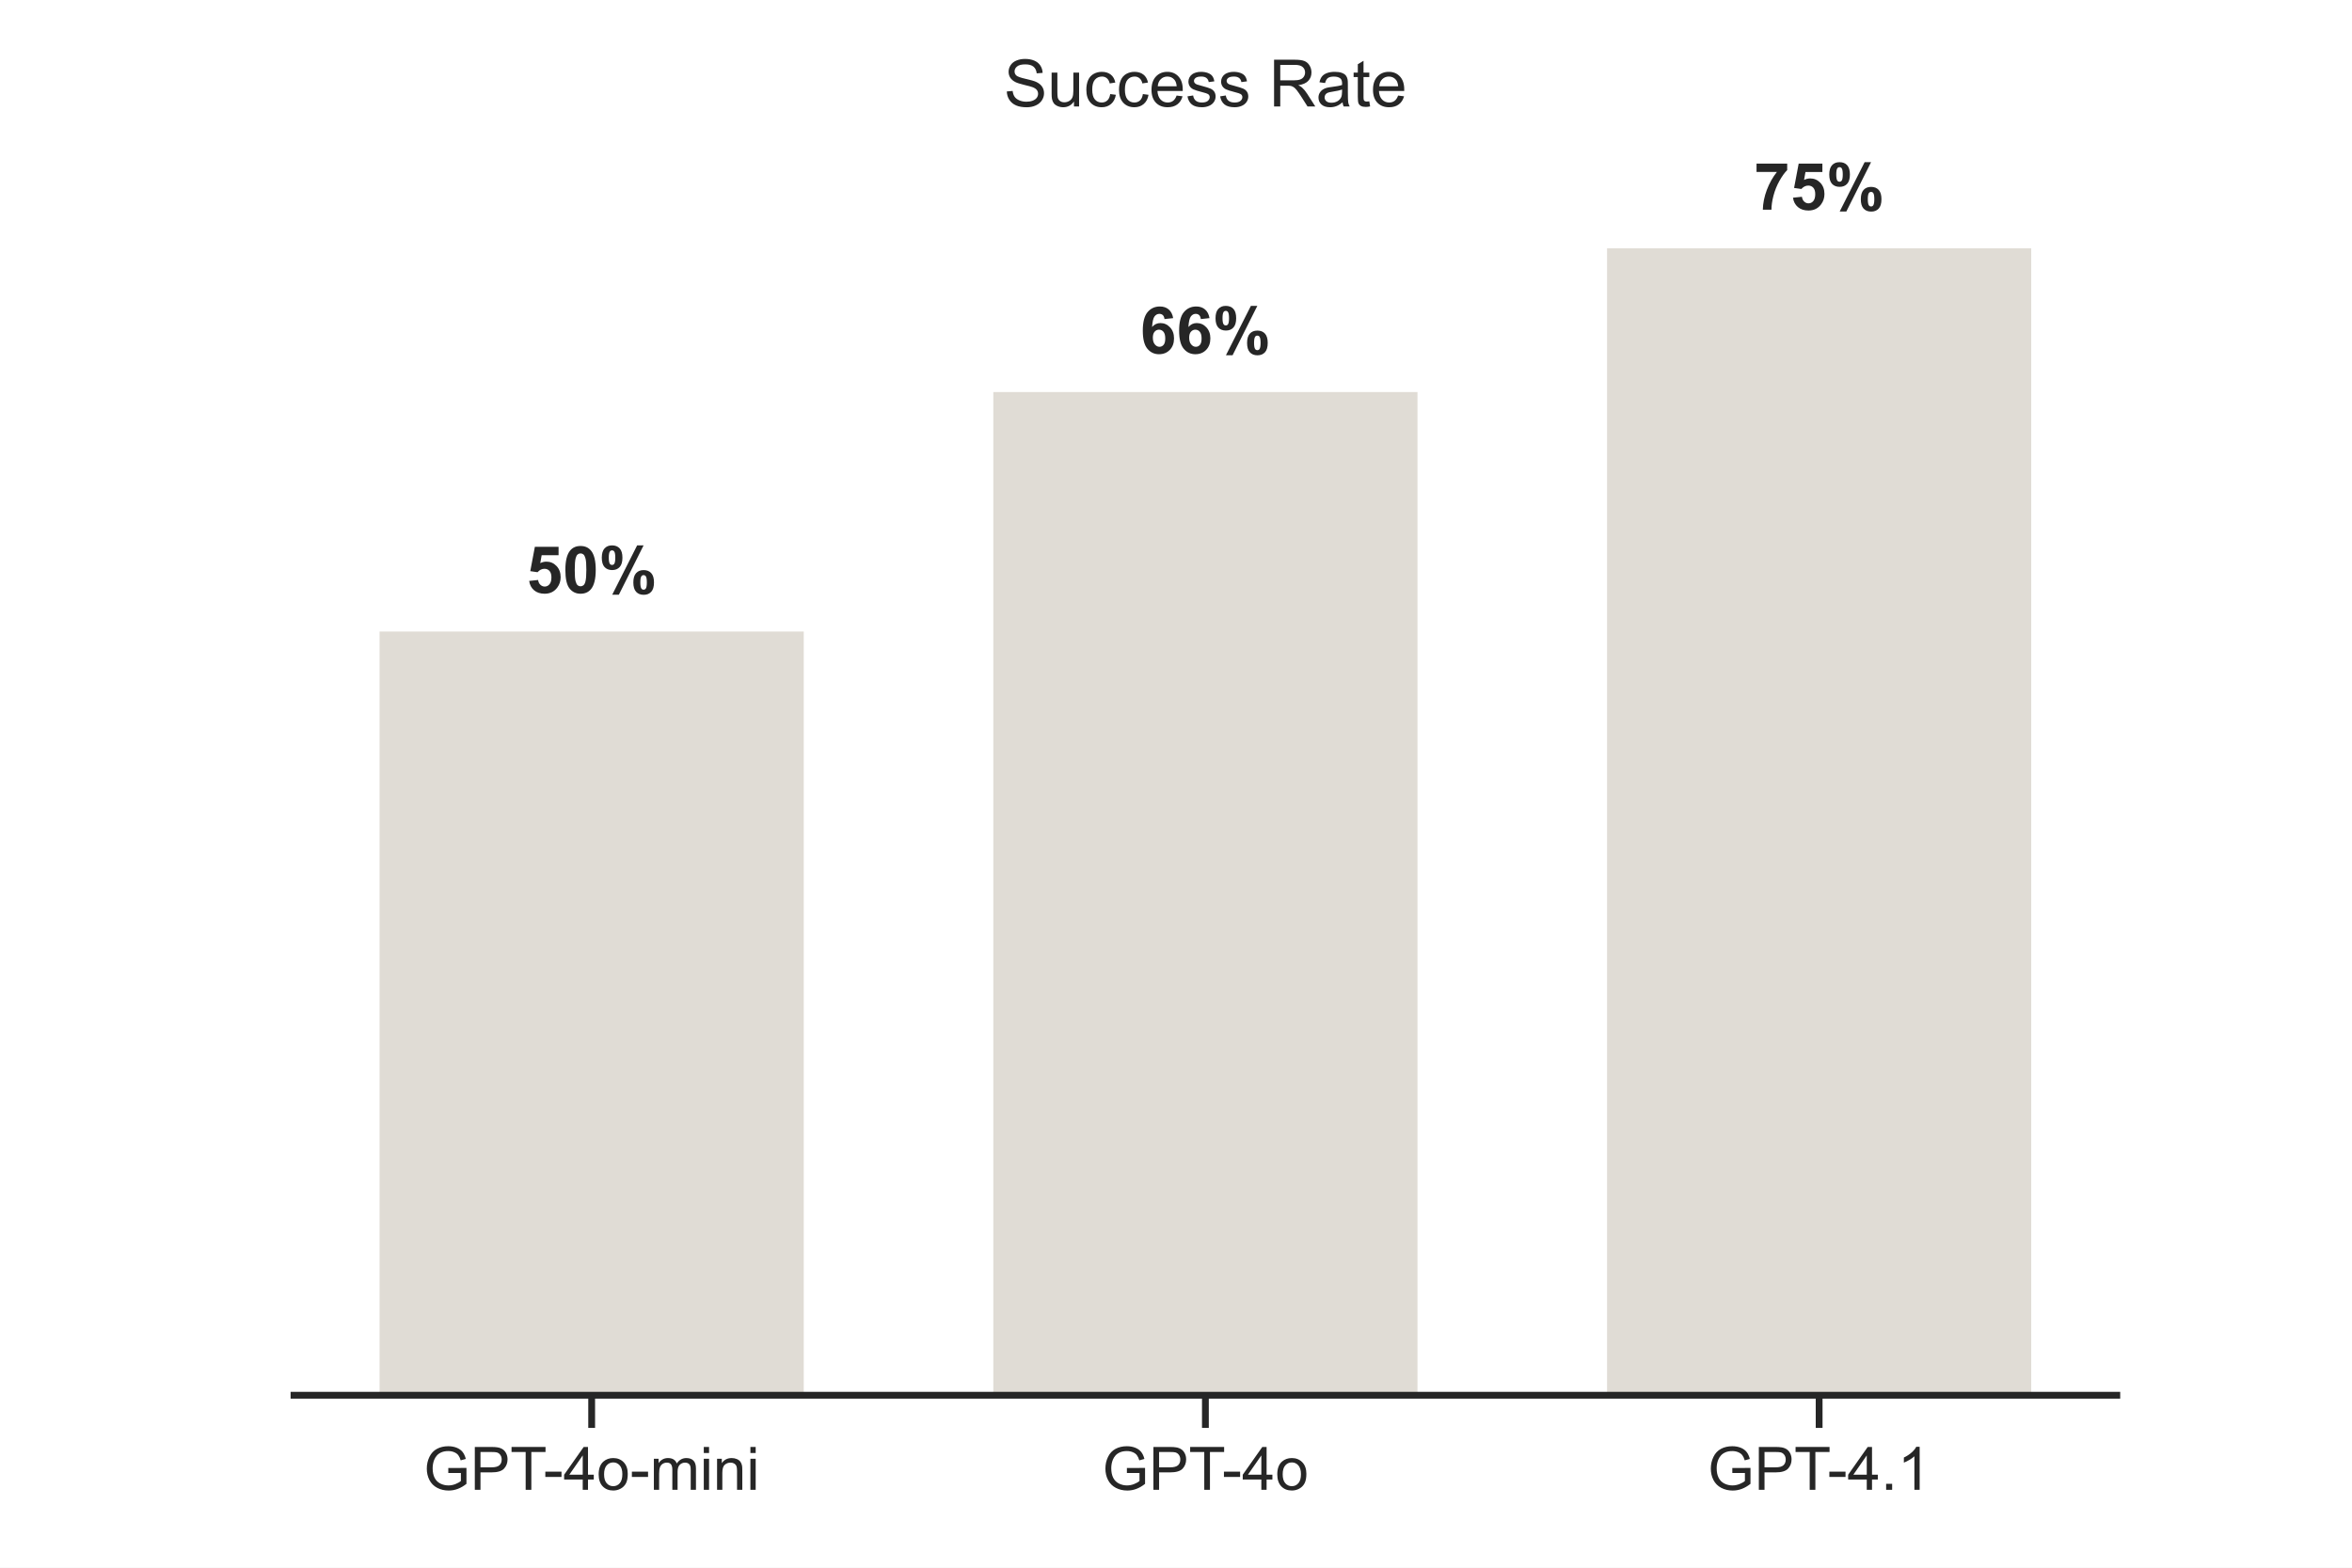
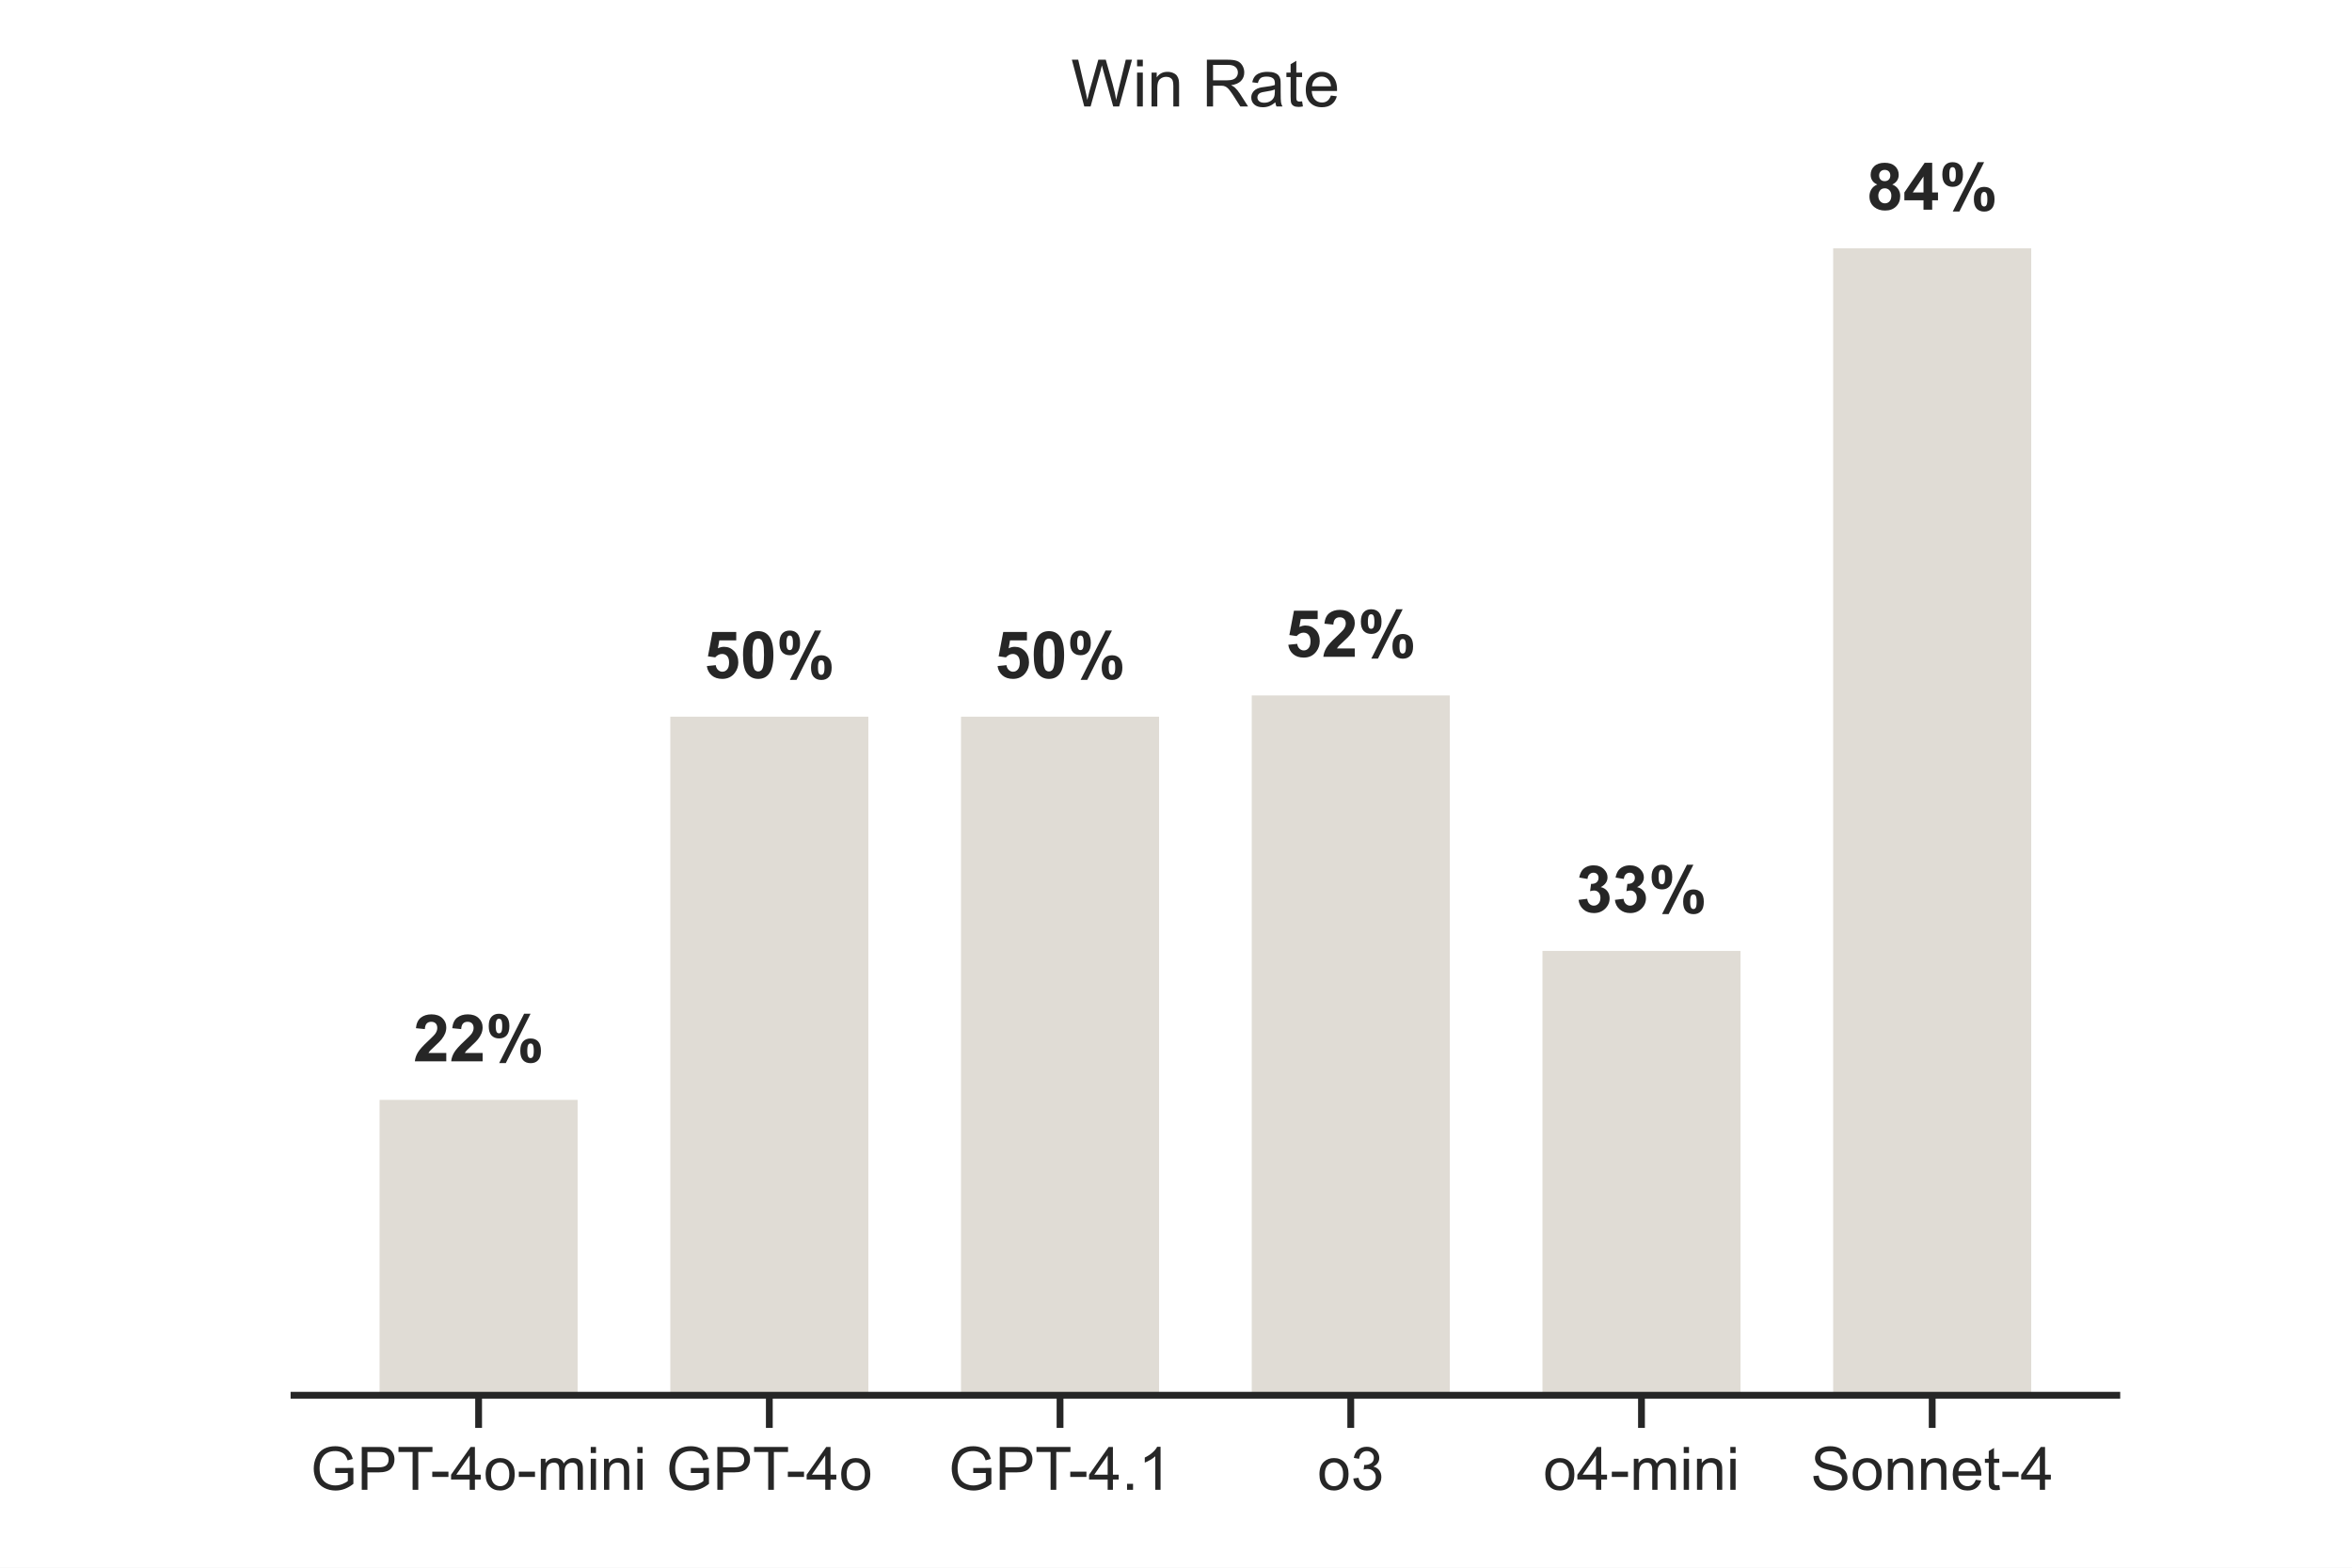
<svg xmlns="http://www.w3.org/2000/svg" xmlns:xlink="http://www.w3.org/1999/xlink" width="432pt" height="288pt" viewBox="0 0 432 288" version="1.1">
  <defs>
    <style type="text/css">*{stroke-linejoin: round; stroke-linecap: butt}</style>
  </defs>
  <g id="figure_1">
    <g id="patch_1">
      <path d="M 0 288  L 432 288  L 432 0  L 0 0  z " style="fill: #ffffff" />
    </g>
    <g id="axes_1">
      <g id="patch_2">
        <path d="M 54 256.32  L 388.8 256.32  L 388.8 34.56  L 54 34.56  z " style="fill: #ffffff" />
      </g>
      <g id="matplotlib.axis_1">
        <g id="xtick_1">
          <g id="line2d_1">
            <defs>
-               <path id="mb9e9877e86" d="M 0 0  L 0 6  " style="stroke: #262626; stroke-width: 1.25" />
+               <path id="m0a5a33b5a8" d="M 0 0  L 0 6  " style="stroke: #262626; stroke-width: 1.25" />
            </defs>
            <g>
-               <use xlink:href="#mb9e9877e86" x="108.673" y="256.32" style="fill: #262626; stroke: #262626; stroke-width: 1.25" />
+               <use xlink:href="#m0a5a33b5a8" x="87.907" y="256.32" style="fill: #262626; stroke: #262626; stroke-width: 1.25" />
            </g>
          </g>
          <g id="text_1">
-             <g style="fill: #262626" transform="translate(77.8057 273.6936) scale(0.11 -0.11)">
+             <g style="fill: #262626" transform="translate(57.04015 273.6936) scale(0.11 -0.11)">
              <defs>
                <path id="ArialMT-47" d="M 2638 1797  L 2638 2334  L 4578 2338  L 4578 638  Q 4131 281 3656 101  Q 3181 -78 2681 -78  Q 2006 -78 1454 211  Q 903 500 622 1047  Q 341 1594 341 2269  Q 341 2938 620 3517  Q 900 4097 1425 4378  Q 1950 4659 2634 4659  Q 3131 4659 3532 4498  Q 3934 4338 4162 4050  Q 4391 3763 4509 3300  L 3963 3150  Q 3859 3500 3706 3700  Q 3553 3900 3268 4020  Q 2984 4141 2638 4141  Q 2222 4141 1919 4014  Q 1616 3888 1430 3681  Q 1244 3475 1141 3228  Q 966 2803 966 2306  Q 966 1694 1177 1281  Q 1388 869 1791 669  Q 2194 469 2647 469  Q 3041 469 3416 620  Q 3791 772 3984 944  L 3984 1797  L 2638 1797  z " transform="scale(0.015625)" />
                <path id="ArialMT-50" d="M 494 0  L 494 4581  L 2222 4581  Q 2678 4581 2919 4538  Q 3256 4481 3484 4323  Q 3713 4166 3852 3881  Q 3991 3597 3991 3256  Q 3991 2672 3619 2267  Q 3247 1863 2275 1863  L 1100 1863  L 1100 0  L 494 0  z M 1100 2403  L 2284 2403  Q 2872 2403 3119 2622  Q 3366 2841 3366 3238  Q 3366 3525 3220 3729  Q 3075 3934 2838 4000  Q 2684 4041 2272 4041  L 1100 4041  L 1100 2403  z " transform="scale(0.015625)" />
                <path id="ArialMT-54" d="M 1659 0  L 1659 4041  L 150 4041  L 150 4581  L 3781 4581  L 3781 4041  L 2266 4041  L 2266 0  L 1659 0  z " transform="scale(0.015625)" />
                <path id="ArialMT-2d" d="M 203 1375  L 203 1941  L 1931 1941  L 1931 1375  L 203 1375  z " transform="scale(0.015625)" />
                <path id="ArialMT-34" d="M 2069 0  L 2069 1097  L 81 1097  L 81 1613  L 2172 4581  L 2631 4581  L 2631 1613  L 3250 1613  L 3250 1097  L 2631 1097  L 2631 0  L 2069 0  z M 2069 1613  L 2069 3678  L 634 1613  L 2069 1613  z " transform="scale(0.015625)" />
                <path id="ArialMT-6f" d="M 213 1659  Q 213 2581 725 3025  Q 1153 3394 1769 3394  Q 2453 3394 2887 2945  Q 3322 2497 3322 1706  Q 3322 1066 3130 698  Q 2938 331 2570 128  Q 2203 -75 1769 -75  Q 1072 -75 642 372  Q 213 819 213 1659  z M 791 1659  Q 791 1022 1069 705  Q 1347 388 1769 388  Q 2188 388 2466 706  Q 2744 1025 2744 1678  Q 2744 2294 2464 2611  Q 2184 2928 1769 2928  Q 1347 2928 1069 2612  Q 791 2297 791 1659  z " transform="scale(0.015625)" />
                <path id="ArialMT-6d" d="M 422 0  L 422 3319  L 925 3319  L 925 2853  Q 1081 3097 1340 3245  Q 1600 3394 1931 3394  Q 2300 3394 2536 3241  Q 2772 3088 2869 2813  Q 3263 3394 3894 3394  Q 4388 3394 4653 3120  Q 4919 2847 4919 2278  L 4919 0  L 4359 0  L 4359 2091  Q 4359 2428 4304 2576  Q 4250 2725 4106 2815  Q 3963 2906 3769 2906  Q 3419 2906 3187 2673  Q 2956 2441 2956 1928  L 2956 0  L 2394 0  L 2394 2156  Q 2394 2531 2256 2718  Q 2119 2906 1806 2906  Q 1569 2906 1367 2781  Q 1166 2656 1075 2415  Q 984 2175 984 1722  L 984 0  L 422 0  z " transform="scale(0.015625)" />
                <path id="ArialMT-69" d="M 425 3934  L 425 4581  L 988 4581  L 988 3934  L 425 3934  z M 425 0  L 425 3319  L 988 3319  L 988 0  L 425 0  z " transform="scale(0.015625)" />
                <path id="ArialMT-6e" d="M 422 0  L 422 3319  L 928 3319  L 928 2847  Q 1294 3394 1984 3394  Q 2284 3394 2536 3286  Q 2788 3178 2913 3003  Q 3038 2828 3088 2588  Q 3119 2431 3119 2041  L 3119 0  L 2556 0  L 2556 2019  Q 2556 2363 2490 2533  Q 2425 2703 2258 2804  Q 2091 2906 1866 2906  Q 1506 2906 1245 2678  Q 984 2450 984 1813  L 984 0  L 422 0  z " transform="scale(0.015625)" />
              </defs>
              <use xlink:href="#ArialMT-47" />
              <use xlink:href="#ArialMT-50" transform="translate(77.7832 0)" />
              <use xlink:href="#ArialMT-54" transform="translate(144.4824 0)" />
              <use xlink:href="#ArialMT-2d" transform="translate(200.0664 0)" />
              <use xlink:href="#ArialMT-34" transform="translate(233.3672 0)" />
              <use xlink:href="#ArialMT-6f" transform="translate(288.9824 0)" />
              <use xlink:href="#ArialMT-2d" transform="translate(344.5977 0)" />
              <use xlink:href="#ArialMT-6d" transform="translate(377.8984 0)" />
              <use xlink:href="#ArialMT-69" transform="translate(461.1992 0)" />
              <use xlink:href="#ArialMT-6e" transform="translate(483.416 0)" />
              <use xlink:href="#ArialMT-69" transform="translate(539.0312 0)" />
            </g>
          </g>
        </g>
        <g id="xtick_2">
          <g id="line2d_2">
            <g>
-               <use xlink:href="#mb9e9877e86" x="221.4" y="256.32" style="fill: #262626; stroke: #262626; stroke-width: 1.25" />
+               <use xlink:href="#m0a5a33b5a8" x="141.304" y="256.32" style="fill: #262626; stroke: #262626; stroke-width: 1.25" />
            </g>
          </g>
          <g id="text_2">
-             <g style="fill: #262626" transform="translate(202.4482 273.6936) scale(0.11 -0.11)">
+             <g style="fill: #262626" transform="translate(122.3525 273.6936) scale(0.11 -0.11)">
              <use xlink:href="#ArialMT-47" />
              <use xlink:href="#ArialMT-50" transform="translate(77.7832 0)" />
              <use xlink:href="#ArialMT-54" transform="translate(144.4824 0)" />
              <use xlink:href="#ArialMT-2d" transform="translate(200.0664 0)" />
              <use xlink:href="#ArialMT-34" transform="translate(233.3672 0)" />
              <use xlink:href="#ArialMT-6f" transform="translate(288.9824 0)" />
            </g>
          </g>
        </g>
        <g id="xtick_3">
          <g id="line2d_3">
            <g>
-               <use xlink:href="#mb9e9877e86" x="334.127" y="256.32" style="fill: #262626; stroke: #262626; stroke-width: 1.25" />
+               <use xlink:href="#m0a5a33b5a8" x="194.701" y="256.32" style="fill: #262626; stroke: #262626; stroke-width: 1.25" />
            </g>
          </g>
          <g id="text_3">
-             <g style="fill: #262626" transform="translate(313.6475 273.6936) scale(0.11 -0.11)">
+             <g style="fill: #262626" transform="translate(174.2217 273.6936) scale(0.11 -0.11)">
              <defs>
                <path id="ArialMT-2e" d="M 581 0  L 581 641  L 1222 641  L 1222 0  L 581 0  z " transform="scale(0.015625)" />
                <path id="ArialMT-31" d="M 2384 0  L 1822 0  L 1822 3584  Q 1619 3391 1289 3197  Q 959 3003 697 2906  L 697 3450  Q 1169 3672 1522 3987  Q 1875 4303 2022 4600  L 2384 4600  L 2384 0  z " transform="scale(0.015625)" />
              </defs>
              <use xlink:href="#ArialMT-47" />
              <use xlink:href="#ArialMT-50" transform="translate(77.7832 0)" />
              <use xlink:href="#ArialMT-54" transform="translate(144.4824 0)" />
              <use xlink:href="#ArialMT-2d" transform="translate(200.0664 0)" />
              <use xlink:href="#ArialMT-34" transform="translate(233.3672 0)" />
              <use xlink:href="#ArialMT-2e" transform="translate(288.9824 0)" />
              <use xlink:href="#ArialMT-31" transform="translate(316.7656 0)" />
            </g>
          </g>
        </g>
+         <g id="xtick_4">
+           <g id="line2d_4">
+             <g>
+               <use xlink:href="#m0a5a33b5a8" x="248.099" y="256.32" style="fill: #262626; stroke: #262626; stroke-width: 1.25" />
+             </g>
+           </g>
+           <g id="text_4">
+             <g style="fill: #262626" transform="translate(241.9815 273.6936) scale(0.11 -0.11)">
+               <defs>
+                 <path id="ArialMT-33" d="M 269 1209  L 831 1284  Q 928 806 1161 595  Q 1394 384 1728 384  Q 2125 384 2398 659  Q 2672 934 2672 1341  Q 2672 1728 2419 1979  Q 2166 2231 1775 2231  Q 1616 2231 1378 2169  L 1441 2663  Q 1497 2656 1531 2656  Q 1891 2656 2178 2843  Q 2466 3031 2466 3422  Q 2466 3731 2256 3934  Q 2047 4138 1716 4138  Q 1388 4138 1169 3931  Q 950 3725 888 3313  L 325 3413  Q 428 3978 793 4289  Q 1159 4600 1703 4600  Q 2078 4600 2393 4439  Q 2709 4278 2876 4000  Q 3044 3722 3044 3409  Q 3044 3113 2884 2869  Q 2725 2625 2413 2481  Q 2819 2388 3044 2092  Q 3269 1797 3269 1353  Q 3269 753 2831 336  Q 2394 -81 1725 -81  Q 1122 -81 723 278  Q 325 638 269 1209  z " transform="scale(0.015625)" />
+               </defs>
+               <use xlink:href="#ArialMT-6f" />
+               <use xlink:href="#ArialMT-33" transform="translate(55.61523 0)" />
+             </g>
+           </g>
+         </g>
+         <g id="xtick_5">
+           <g id="line2d_5">
+             <g>
+               <use xlink:href="#m0a5a33b5a8" x="301.496" y="256.32" style="fill: #262626; stroke: #262626; stroke-width: 1.25" />
+             </g>
+           </g>
+           <g id="text_5">
+             <g style="fill: #262626" transform="translate(283.4634 273.6936) scale(0.11 -0.11)">
+               <use xlink:href="#ArialMT-6f" />
+               <use xlink:href="#ArialMT-34" transform="translate(55.61523 0)" />
+               <use xlink:href="#ArialMT-2d" transform="translate(111.2305 0)" />
+               <use xlink:href="#ArialMT-6d" transform="translate(144.5312 0)" />
+               <use xlink:href="#ArialMT-69" transform="translate(227.832 0)" />
+               <use xlink:href="#ArialMT-6e" transform="translate(250.0488 0)" />
+               <use xlink:href="#ArialMT-69" transform="translate(305.6641 0)" />
+             </g>
+           </g>
+         </g>
+         <g id="xtick_6">
+           <g id="line2d_6">
+             <g>
+               <use xlink:href="#m0a5a33b5a8" x="354.893" y="256.32" style="fill: #262626; stroke: #262626; stroke-width: 1.25" />
+             </g>
+           </g>
+           <g id="text_6">
+             <g style="fill: #262626" transform="translate(332.5723 273.6936) scale(0.11 -0.11)">
+               <defs>
+                 <path id="ArialMT-53" d="M 288 1472  L 859 1522  Q 900 1178 1048 958  Q 1197 738 1509 602  Q 1822 466 2213 466  Q 2559 466 2825 569  Q 3091 672 3220 851  Q 3350 1031 3350 1244  Q 3350 1459 3225 1620  Q 3100 1781 2813 1891  Q 2628 1963 1997 2114  Q 1366 2266 1113 2400  Q 784 2572 623 2826  Q 463 3081 463 3397  Q 463 3744 659 4045  Q 856 4347 1234 4503  Q 1613 4659 2075 4659  Q 2584 4659 2973 4495  Q 3363 4331 3572 4012  Q 3781 3694 3797 3291  L 3216 3247  Q 3169 3681 2898 3903  Q 2628 4125 2100 4125  Q 1550 4125 1298 3923  Q 1047 3722 1047 3438  Q 1047 3191 1225 3031  Q 1400 2872 2139 2705  Q 2878 2538 3153 2413  Q 3553 2228 3743 1945  Q 3934 1663 3934 1294  Q 3934 928 3725 604  Q 3516 281 3123 101  Q 2731 -78 2241 -78  Q 1619 -78 1198 103  Q 778 284 539 648  Q 300 1013 288 1472  z " transform="scale(0.015625)" />
+                 <path id="ArialMT-65" d="M 2694 1069  L 3275 997  Q 3138 488 2766 206  Q 2394 -75 1816 -75  Q 1088 -75 661 373  Q 234 822 234 1631  Q 234 2469 665 2931  Q 1097 3394 1784 3394  Q 2450 3394 2872 2941  Q 3294 2488 3294 1666  Q 3294 1616 3291 1516  L 816 1516  Q 847 969 1125 678  Q 1403 388 1819 388  Q 2128 388 2347 550  Q 2566 713 2694 1069  z M 847 1978  L 2700 1978  Q 2663 2397 2488 2606  Q 2219 2931 1791 2931  Q 1403 2931 1139 2672  Q 875 2413 847 1978  z " transform="scale(0.015625)" />
+                 <path id="ArialMT-74" d="M 1650 503  L 1731 6  Q 1494 -44 1306 -44  Q 1000 -44 831 53  Q 663 150 594 308  Q 525 466 525 972  L 525 2881  L 113 2881  L 113 3319  L 525 3319  L 525 4141  L 1084 4478  L 1084 3319  L 1650 3319  L 1650 2881  L 1084 2881  L 1084 941  Q 1084 700 1114 631  Q 1144 563 1211 522  Q 1278 481 1403 481  Q 1497 481 1650 503  z " transform="scale(0.015625)" />
+               </defs>
+               <use xlink:href="#ArialMT-53" />
+               <use xlink:href="#ArialMT-6f" transform="translate(66.69922 0)" />
+               <use xlink:href="#ArialMT-6e" transform="translate(122.3145 0)" />
+               <use xlink:href="#ArialMT-6e" transform="translate(177.9297 0)" />
+               <use xlink:href="#ArialMT-65" transform="translate(233.5449 0)" />
+               <use xlink:href="#ArialMT-74" transform="translate(289.1602 0)" />
+               <use xlink:href="#ArialMT-2d" transform="translate(316.9434 0)" />
+               <use xlink:href="#ArialMT-34" transform="translate(350.2441 0)" />
+             </g>
+           </g>
+         </g>
      </g>
      <g id="matplotlib.axis_2" />
      <g id="patch_3">
-         <path d="M 69.218 256.32  L 148.127 256.32  L 148.127 115.52  L 69.218 115.52  z " clip-path="url(#pd73cc09e53)" style="fill: #e0dcd5; stroke: #ffffff; stroke-linejoin: miter" />
+         <path d="M 69.218 256.32  L 106.596 256.32  L 106.596 201.564  L 69.218 201.564  z " clip-path="url(#pfbd8367360)" style="fill: #e0dcd5; stroke: #ffffff; stroke-linejoin: miter" />
      </g>
      <g id="patch_4">
-         <path d="M 181.945 256.32  L 260.855 256.32  L 260.855 71.52  L 181.945 71.52  z " clip-path="url(#pd73cc09e53)" style="fill: #e0dcd5; stroke: #ffffff; stroke-linejoin: miter" />
+         <path d="M 122.615 256.32  L 159.993 256.32  L 159.993 131.164  L 122.615 131.164  z " clip-path="url(#pfbd8367360)" style="fill: #e0dcd5; stroke: #ffffff; stroke-linejoin: miter" />
      </g>
      <g id="patch_5">
-         <path d="M 294.673 256.32  L 373.582 256.32  L 373.582 45.12  L 294.673 45.12  z " clip-path="url(#pd73cc09e53)" style="fill: #e0dcd5; stroke: #ffffff; stroke-linejoin: miter" />
+         <path d="M 176.012 256.32  L 213.39 256.32  L 213.39 131.164  L 176.012 131.164  z " clip-path="url(#pfbd8367360)" style="fill: #e0dcd5; stroke: #ffffff; stroke-linejoin: miter" />
      </g>
      <g id="patch_6">
+         <path d="M 229.41 256.32  L 266.788 256.32  L 266.788 127.253  L 229.41 127.253  z " clip-path="url(#pfbd8367360)" style="fill: #e0dcd5; stroke: #ffffff; stroke-linejoin: miter" />
+       </g>
+       <g id="patch_7">
+         <path d="M 282.807 256.32  L 320.185 256.32  L 320.185 174.187  L 282.807 174.187  z " clip-path="url(#pfbd8367360)" style="fill: #e0dcd5; stroke: #ffffff; stroke-linejoin: miter" />
+       </g>
+       <g id="patch_8">
+         <path d="M 336.204 256.32  L 373.582 256.32  L 373.582 45.12  L 336.204 45.12  z " clip-path="url(#pfbd8367360)" style="fill: #e0dcd5; stroke: #ffffff; stroke-linejoin: miter" />
+       </g>
+       <g id="patch_9">
        <path d="M 54 256.32  L 388.8 256.32  " style="fill: none; stroke: #262626; stroke-width: 1.25; stroke-linejoin: miter; stroke-linecap: square" />
      </g>
-       <g id="text_4">
-         <g style="fill: #262626" transform="translate(96.66429 108.9279) scale(0.12 -0.12)">
+       <g id="text_7">
+         <g style="fill: #262626" transform="translate(75.89874 194.9723) scale(0.12 -0.12)">
+           <defs>
+             <path id="Arial-BoldMT-32" d="M 3238 816  L 3238 0  L 159 0  Q 209 463 459 877  Q 709 1291 1447 1975  Q 2041 2528 2175 2725  Q 2356 2997 2356 3263  Q 2356 3556 2198 3714  Q 2041 3872 1763 3872  Q 1488 3872 1325 3706  Q 1163 3541 1138 3156  L 263 3244  Q 341 3969 753 4284  Q 1166 4600 1784 4600  Q 2463 4600 2850 4234  Q 3238 3869 3238 3325  Q 3238 3016 3127 2736  Q 3016 2456 2775 2150  Q 2616 1947 2200 1565  Q 1784 1184 1673 1059  Q 1563 934 1494 816  L 3238 816  z " transform="scale(0.015625)" />
+             <path id="Arial-BoldMT-25" d="M 278 3450  Q 278 4066 548 4362  Q 819 4659 1281 4659  Q 1759 4659 2029 4364  Q 2300 4069 2300 3450  Q 2300 2834 2029 2537  Q 1759 2241 1297 2241  Q 819 2241 548 2536  Q 278 2831 278 3450  z M 963 3456  Q 963 3009 1066 2856  Q 1144 2744 1281 2744  Q 1422 2744 1500 2856  Q 1600 3009 1600 3456  Q 1600 3903 1500 4053  Q 1422 4169 1281 4169  Q 1144 4169 1066 4056  Q 963 3903 963 3456  z M 1950 -175  L 1300 -175  L 3741 4659  L 4372 4659  L 1950 -175  z M 3369 1028  Q 3369 1644 3639 1941  Q 3909 2238 4378 2238  Q 4850 2238 5120 1941  Q 5391 1644 5391 1028  Q 5391 409 5120 112  Q 4850 -184 4388 -184  Q 3909 -184 3639 112  Q 3369 409 3369 1028  z M 4053 1031  Q 4053 584 4156 434  Q 4234 319 4372 319  Q 4513 319 4588 431  Q 4691 584 4691 1031  Q 4691 1478 4591 1631  Q 4513 1744 4372 1744  Q 4231 1744 4156 1631  Q 4053 1478 4053 1031  z " transform="scale(0.015625)" />
+           </defs>
+           <use xlink:href="#Arial-BoldMT-32" />
+           <use xlink:href="#Arial-BoldMT-32" transform="translate(55.61523 0)" />
+           <use xlink:href="#Arial-BoldMT-25" transform="translate(111.2305 0)" />
+         </g>
+       </g>
+       <g id="text_8">
+         <g style="fill: #262626" transform="translate(129.2959 124.5723) scale(0.12 -0.12)">
          <defs>
            <path id="Arial-BoldMT-35" d="M 284 1178  L 1159 1269  Q 1197 972 1381 798  Q 1566 625 1806 625  Q 2081 625 2272 848  Q 2463 1072 2463 1522  Q 2463 1944 2273 2155  Q 2084 2366 1781 2366  Q 1403 2366 1103 2031  L 391 2134  L 841 4519  L 3163 4519  L 3163 3697  L 1506 3697  L 1369 2919  Q 1663 3066 1969 3066  Q 2553 3066 2959 2641  Q 3366 2216 3366 1538  Q 3366 972 3038 528  Q 2591 -78 1797 -78  Q 1163 -78 763 262  Q 363 603 284 1178  z " transform="scale(0.015625)" />
            <path id="Arial-BoldMT-30" d="M 1756 4600  Q 2422 4600 2797 4125  Q 3244 3563 3244 2259  Q 3244 959 2794 391  Q 2422 -78 1756 -78  Q 1088 -78 678 436  Q 269 950 269 2269  Q 269 3563 719 4131  Q 1091 4600 1756 4600  z M 1756 3872  Q 1597 3872 1472 3770  Q 1347 3669 1278 3406  Q 1188 3066 1188 2259  Q 1188 1453 1269 1151  Q 1350 850 1473 750  Q 1597 650 1756 650  Q 1916 650 2041 751  Q 2166 853 2234 1116  Q 2325 1453 2325 2259  Q 2325 3066 2244 3367  Q 2163 3669 2039 3770  Q 1916 3872 1756 3872  z " transform="scale(0.015625)" />
-             <path id="Arial-BoldMT-25" d="M 278 3450  Q 278 4066 548 4362  Q 819 4659 1281 4659  Q 1759 4659 2029 4364  Q 2300 4069 2300 3450  Q 2300 2834 2029 2537  Q 1759 2241 1297 2241  Q 819 2241 548 2536  Q 278 2831 278 3450  z M 963 3456  Q 963 3009 1066 2856  Q 1144 2744 1281 2744  Q 1422 2744 1500 2856  Q 1600 3009 1600 3456  Q 1600 3903 1500 4053  Q 1422 4169 1281 4169  Q 1144 4169 1066 4056  Q 963 3903 963 3456  z M 1950 -175  L 1300 -175  L 3741 4659  L 4372 4659  L 1950 -175  z M 3369 1028  Q 3369 1644 3639 1941  Q 3909 2238 4378 2238  Q 4850 2238 5120 1941  Q 5391 1644 5391 1028  Q 5391 409 5120 112  Q 4850 -184 4388 -184  Q 3909 -184 3639 112  Q 3369 409 3369 1028  z M 4053 1031  Q 4053 584 4156 434  Q 4234 319 4372 319  Q 4513 319 4588 431  Q 4691 584 4691 1031  Q 4691 1478 4591 1631  Q 4513 1744 4372 1744  Q 4231 1744 4156 1631  Q 4053 1478 4053 1031  z " transform="scale(0.015625)" />
          </defs>
          <use xlink:href="#Arial-BoldMT-35" />
          <use xlink:href="#Arial-BoldMT-30" transform="translate(55.61523 0)" />
          <use xlink:href="#Arial-BoldMT-25" transform="translate(111.2305 0)" />
        </g>
      </g>
-       <g id="text_5">
-         <g style="fill: #262626" transform="translate(209.3916 64.92788) scale(0.12 -0.12)">
-           <defs>
-             <path id="Arial-BoldMT-36" d="M 3247 3459  L 2397 3366  Q 2366 3628 2234 3753  Q 2103 3878 1894 3878  Q 1616 3878 1423 3628  Q 1231 3378 1181 2588  Q 1509 2975 1997 2975  Q 2547 2975 2939 2556  Q 3331 2138 3331 1475  Q 3331 772 2918 347  Q 2506 -78 1859 -78  Q 1166 -78 719 461  Q 272 1000 272 2228  Q 272 3488 737 4044  Q 1203 4600 1947 4600  Q 2469 4600 2811 4308  Q 3153 4016 3247 3459  z M 1256 1544  Q 1256 1116 1453 883  Q 1650 650 1903 650  Q 2147 650 2309 840  Q 2472 1031 2472 1466  Q 2472 1913 2297 2120  Q 2122 2328 1859 2328  Q 1606 2328 1431 2129  Q 1256 1931 1256 1544  z " transform="scale(0.015625)" />
-           </defs>
-           <use xlink:href="#Arial-BoldMT-36" />
-           <use xlink:href="#Arial-BoldMT-36" transform="translate(55.61523 0)" />
-           <use xlink:href="#Arial-BoldMT-25" transform="translate(111.2305 0)" />
-         </g>
-       </g>
-       <g id="text_6">
-         <g style="fill: #262626" transform="translate(322.1188 38.52788) scale(0.12 -0.12)">
-           <defs>
-             <path id="Arial-BoldMT-37" d="M 272 3703  L 272 4519  L 3275 4519  L 3275 3881  Q 2903 3516 2518 2831  Q 2134 2147 1932 1376  Q 1731 606 1734 0  L 888 0  Q 909 950 1279 1937  Q 1650 2925 2269 3703  L 272 3703  z " transform="scale(0.015625)" />
-           </defs>
-           <use xlink:href="#Arial-BoldMT-37" />
-           <use xlink:href="#Arial-BoldMT-35" transform="translate(55.61523 0)" />
-           <use xlink:href="#Arial-BoldMT-25" transform="translate(111.2305 0)" />
-         </g>
-       </g>
-       <g id="text_7">
-         <g style="fill: #262626" transform="translate(184.3847 19.56) scale(0.12 -0.12)">
-           <defs>
-             <path id="ArialMT-53" d="M 288 1472  L 859 1522  Q 900 1178 1048 958  Q 1197 738 1509 602  Q 1822 466 2213 466  Q 2559 466 2825 569  Q 3091 672 3220 851  Q 3350 1031 3350 1244  Q 3350 1459 3225 1620  Q 3100 1781 2813 1891  Q 2628 1963 1997 2114  Q 1366 2266 1113 2400  Q 784 2572 623 2826  Q 463 3081 463 3397  Q 463 3744 659 4045  Q 856 4347 1234 4503  Q 1613 4659 2075 4659  Q 2584 4659 2973 4495  Q 3363 4331 3572 4012  Q 3781 3694 3797 3291  L 3216 3247  Q 3169 3681 2898 3903  Q 2628 4125 2100 4125  Q 1550 4125 1298 3923  Q 1047 3722 1047 3438  Q 1047 3191 1225 3031  Q 1400 2872 2139 2705  Q 2878 2538 3153 2413  Q 3553 2228 3743 1945  Q 3934 1663 3934 1294  Q 3934 928 3725 604  Q 3516 281 3123 101  Q 2731 -78 2241 -78  Q 1619 -78 1198 103  Q 778 284 539 648  Q 300 1013 288 1472  z " transform="scale(0.015625)" />
-             <path id="ArialMT-75" d="M 2597 0  L 2597 488  Q 2209 -75 1544 -75  Q 1250 -75 995 37  Q 741 150 617 320  Q 494 491 444 738  Q 409 903 409 1263  L 409 3319  L 972 3319  L 972 1478  Q 972 1038 1006 884  Q 1059 663 1231 536  Q 1403 409 1656 409  Q 1909 409 2131 539  Q 2353 669 2445 892  Q 2538 1116 2538 1541  L 2538 3319  L 3100 3319  L 3100 0  L 2597 0  z " transform="scale(0.015625)" />
-             <path id="ArialMT-63" d="M 2588 1216  L 3141 1144  Q 3050 572 2676 248  Q 2303 -75 1759 -75  Q 1078 -75 664 370  Q 250 816 250 1647  Q 250 2184 428 2587  Q 606 2991 970 3192  Q 1334 3394 1763 3394  Q 2303 3394 2647 3120  Q 2991 2847 3088 2344  L 2541 2259  Q 2463 2594 2264 2762  Q 2066 2931 1784 2931  Q 1359 2931 1093 2626  Q 828 2322 828 1663  Q 828 994 1084 691  Q 1341 388 1753 388  Q 2084 388 2306 591  Q 2528 794 2588 1216  z " transform="scale(0.015625)" />
-             <path id="ArialMT-65" d="M 2694 1069  L 3275 997  Q 3138 488 2766 206  Q 2394 -75 1816 -75  Q 1088 -75 661 373  Q 234 822 234 1631  Q 234 2469 665 2931  Q 1097 3394 1784 3394  Q 2450 3394 2872 2941  Q 3294 2488 3294 1666  Q 3294 1616 3291 1516  L 816 1516  Q 847 969 1125 678  Q 1403 388 1819 388  Q 2128 388 2347 550  Q 2566 713 2694 1069  z M 847 1978  L 2700 1978  Q 2663 2397 2488 2606  Q 2219 2931 1791 2931  Q 1403 2931 1139 2672  Q 875 2413 847 1978  z " transform="scale(0.015625)" />
-             <path id="ArialMT-73" d="M 197 991  L 753 1078  Q 800 744 1014 566  Q 1228 388 1613 388  Q 2000 388 2187 545  Q 2375 703 2375 916  Q 2375 1106 2209 1216  Q 2094 1291 1634 1406  Q 1016 1563 777 1677  Q 538 1791 414 1992  Q 291 2194 291 2438  Q 291 2659 392 2848  Q 494 3038 669 3163  Q 800 3259 1026 3326  Q 1253 3394 1513 3394  Q 1903 3394 2198 3281  Q 2494 3169 2634 2976  Q 2775 2784 2828 2463  L 2278 2388  Q 2241 2644 2061 2787  Q 1881 2931 1553 2931  Q 1166 2931 1000 2803  Q 834 2675 834 2503  Q 834 2394 903 2306  Q 972 2216 1119 2156  Q 1203 2125 1616 2013  Q 2213 1853 2448 1751  Q 2684 1650 2818 1456  Q 2953 1263 2953 975  Q 2953 694 2789 445  Q 2625 197 2315 61  Q 2006 -75 1616 -75  Q 969 -75 630 194  Q 291 463 197 991  z " transform="scale(0.015625)" />
+       <g id="text_9">
+         <g style="fill: #262626" transform="translate(182.693 124.5723) scale(0.12 -0.12)">
+           <use xlink:href="#Arial-BoldMT-35" />
+           <use xlink:href="#Arial-BoldMT-30" transform="translate(55.61523 0)" />
+           <use xlink:href="#Arial-BoldMT-25" transform="translate(111.2305 0)" />
+         </g>
+       </g>
+       <g id="text_10">
+         <g style="fill: #262626" transform="translate(236.0901 120.6612) scale(0.12 -0.12)">
+           <use xlink:href="#Arial-BoldMT-35" />
+           <use xlink:href="#Arial-BoldMT-32" transform="translate(55.61523 0)" />
+           <use xlink:href="#Arial-BoldMT-25" transform="translate(111.2305 0)" />
+         </g>
+       </g>
+       <g id="text_11">
+         <g style="fill: #262626" transform="translate(289.4873 167.5945) scale(0.12 -0.12)">
+           <defs>
+             <path id="Arial-BoldMT-33" d="M 241 1216  L 1091 1319  Q 1131 994 1309 822  Q 1488 650 1741 650  Q 2013 650 2198 856  Q 2384 1063 2384 1413  Q 2384 1744 2206 1937  Q 2028 2131 1772 2131  Q 1603 2131 1369 2066  L 1466 2781  Q 1822 2772 2009 2936  Q 2197 3100 2197 3372  Q 2197 3603 2059 3740  Q 1922 3878 1694 3878  Q 1469 3878 1309 3722  Q 1150 3566 1116 3266  L 306 3403  Q 391 3819 561 4067  Q 731 4316 1036 4458  Q 1341 4600 1719 4600  Q 2366 4600 2756 4188  Q 3078 3850 3078 3425  Q 3078 2822 2419 2463  Q 2813 2378 3048 2084  Q 3284 1791 3284 1375  Q 3284 772 2843 347  Q 2403 -78 1747 -78  Q 1125 -78 715 280  Q 306 638 241 1216  z " transform="scale(0.015625)" />
+           </defs>
+           <use xlink:href="#Arial-BoldMT-33" />
+           <use xlink:href="#Arial-BoldMT-33" transform="translate(55.61523 0)" />
+           <use xlink:href="#Arial-BoldMT-25" transform="translate(111.2305 0)" />
+         </g>
+       </g>
+       <g id="text_12">
+         <g style="fill: #262626" transform="translate(342.8844 38.52788) scale(0.12 -0.12)">
+           <defs>
+             <path id="Arial-BoldMT-38" d="M 1025 2472  Q 684 2616 529 2867  Q 375 3119 375 3419  Q 375 3931 733 4265  Q 1091 4600 1750 4600  Q 2403 4600 2764 4265  Q 3125 3931 3125 3419  Q 3125 3100 2959 2851  Q 2794 2603 2494 2472  Q 2875 2319 3073 2025  Q 3272 1731 3272 1347  Q 3272 713 2867 316  Q 2463 -81 1791 -81  Q 1166 -81 750 247  Q 259 634 259 1309  Q 259 1681 443 1992  Q 628 2303 1025 2472  z M 1206 3356  Q 1206 3094 1354 2947  Q 1503 2800 1750 2800  Q 2000 2800 2150 2948  Q 2300 3097 2300 3359  Q 2300 3606 2151 3754  Q 2003 3903 1759 3903  Q 1506 3903 1356 3753  Q 1206 3603 1206 3356  z M 1125 1394  Q 1125 1031 1311 828  Q 1497 625 1775 625  Q 2047 625 2225 820  Q 2403 1016 2403 1384  Q 2403 1706 2222 1901  Q 2041 2097 1763 2097  Q 1441 2097 1283 1875  Q 1125 1653 1125 1394  z " transform="scale(0.015625)" />
+             <path id="Arial-BoldMT-34" d="M 1994 0  L 1994 922  L 119 922  L 119 1691  L 2106 4600  L 2844 4600  L 2844 1694  L 3413 1694  L 3413 922  L 2844 922  L 2844 0  L 1994 0  z M 1994 1694  L 1994 3259  L 941 1694  L 1994 1694  z " transform="scale(0.015625)" />
+           </defs>
+           <use xlink:href="#Arial-BoldMT-38" />
+           <use xlink:href="#Arial-BoldMT-34" transform="translate(55.61523 0)" />
+           <use xlink:href="#Arial-BoldMT-25" transform="translate(111.2305 0)" />
+         </g>
+       </g>
+       <g id="text_13">
+         <g style="fill: #262626" transform="translate(196.7269 19.56) scale(0.12 -0.12)">
+           <defs>
+             <path id="ArialMT-57" d="M 1294 0  L 78 4581  L 700 4581  L 1397 1578  Q 1509 1106 1591 641  Q 1766 1375 1797 1488  L 2669 4581  L 3400 4581  L 4056 2263  Q 4303 1400 4413 641  Q 4500 1075 4641 1638  L 5359 4581  L 5969 4581  L 4713 0  L 4128 0  L 3163 3491  Q 3041 3928 3019 4028  Q 2947 3713 2884 3491  L 1913 0  L 1294 0  z " transform="scale(0.015625)" />
            <path id="ArialMT-20" transform="scale(0.015625)" />
            <path id="ArialMT-52" d="M 503 0  L 503 4581  L 2534 4581  Q 3147 4581 3465 4457  Q 3784 4334 3975 4021  Q 4166 3709 4166 3331  Q 4166 2844 3850 2509  Q 3534 2175 2875 2084  Q 3116 1969 3241 1856  Q 3506 1613 3744 1247  L 4541 0  L 3778 0  L 3172 953  Q 2906 1366 2734 1584  Q 2563 1803 2427 1890  Q 2291 1978 2150 2013  Q 2047 2034 1813 2034  L 1109 2034  L 1109 0  L 503 0  z M 1109 2559  L 2413 2559  Q 2828 2559 3062 2645  Q 3297 2731 3419 2920  Q 3541 3109 3541 3331  Q 3541 3656 3305 3865  Q 3069 4075 2559 4075  L 1109 4075  L 1109 2559  z " transform="scale(0.015625)" />
            <path id="ArialMT-61" d="M 2588 409  Q 2275 144 1986 34  Q 1697 -75 1366 -75  Q 819 -75 525 192  Q 231 459 231 875  Q 231 1119 342 1320  Q 453 1522 633 1644  Q 813 1766 1038 1828  Q 1203 1872 1538 1913  Q 2219 1994 2541 2106  Q 2544 2222 2544 2253  Q 2544 2597 2384 2738  Q 2169 2928 1744 2928  Q 1347 2928 1158 2789  Q 969 2650 878 2297  L 328 2372  Q 403 2725 575 2942  Q 747 3159 1072 3276  Q 1397 3394 1825 3394  Q 2250 3394 2515 3294  Q 2781 3194 2906 3042  Q 3031 2891 3081 2659  Q 3109 2516 3109 2141  L 3109 1391  Q 3109 606 3145 398  Q 3181 191 3288 0  L 2700 0  Q 2613 175 2588 409  z M 2541 1666  Q 2234 1541 1622 1453  Q 1275 1403 1131 1340  Q 988 1278 909 1158  Q 831 1038 831 891  Q 831 666 1001 516  Q 1172 366 1500 366  Q 1825 366 2078 508  Q 2331 650 2450 897  Q 2541 1088 2541 1459  L 2541 1666  z " transform="scale(0.015625)" />
-             <path id="ArialMT-74" d="M 1650 503  L 1731 6  Q 1494 -44 1306 -44  Q 1000 -44 831 53  Q 663 150 594 308  Q 525 466 525 972  L 525 2881  L 113 2881  L 113 3319  L 525 3319  L 525 4141  L 1084 4478  L 1084 3319  L 1650 3319  L 1650 2881  L 1084 2881  L 1084 941  Q 1084 700 1114 631  Q 1144 563 1211 522  Q 1278 481 1403 481  Q 1497 481 1650 503  z " transform="scale(0.015625)" />
-           </defs>
-           <use xlink:href="#ArialMT-53" />
-           <use xlink:href="#ArialMT-75" transform="translate(66.69922 0)" />
-           <use xlink:href="#ArialMT-63" transform="translate(122.3145 0)" />
-           <use xlink:href="#ArialMT-63" transform="translate(172.3145 0)" />
-           <use xlink:href="#ArialMT-65" transform="translate(222.3145 0)" />
-           <use xlink:href="#ArialMT-73" transform="translate(277.9297 0)" />
-           <use xlink:href="#ArialMT-73" transform="translate(327.9297 0)" />
-           <use xlink:href="#ArialMT-20" transform="translate(377.9297 0)" />
-           <use xlink:href="#ArialMT-52" transform="translate(405.7129 0)" />
-           <use xlink:href="#ArialMT-61" transform="translate(477.9297 0)" />
-           <use xlink:href="#ArialMT-74" transform="translate(533.5449 0)" />
-           <use xlink:href="#ArialMT-65" transform="translate(561.3281 0)" />
+           </defs>
+           <use xlink:href="#ArialMT-57" />
+           <use xlink:href="#ArialMT-69" transform="translate(94.38477 0)" />
+           <use xlink:href="#ArialMT-6e" transform="translate(116.6016 0)" />
+           <use xlink:href="#ArialMT-20" transform="translate(172.2168 0)" />
+           <use xlink:href="#ArialMT-52" transform="translate(200 0)" />
+           <use xlink:href="#ArialMT-61" transform="translate(272.2168 0)" />
+           <use xlink:href="#ArialMT-74" transform="translate(327.832 0)" />
+           <use xlink:href="#ArialMT-65" transform="translate(355.6152 0)" />
        </g>
      </g>
    </g>
  </g>
  <defs>
-     <clipPath id="pd73cc09e53">
+     <clipPath id="pfbd8367360">
      <rect x="54" y="34.56" width="334.8" height="221.76" />
    </clipPath>
  </defs>
</svg>
